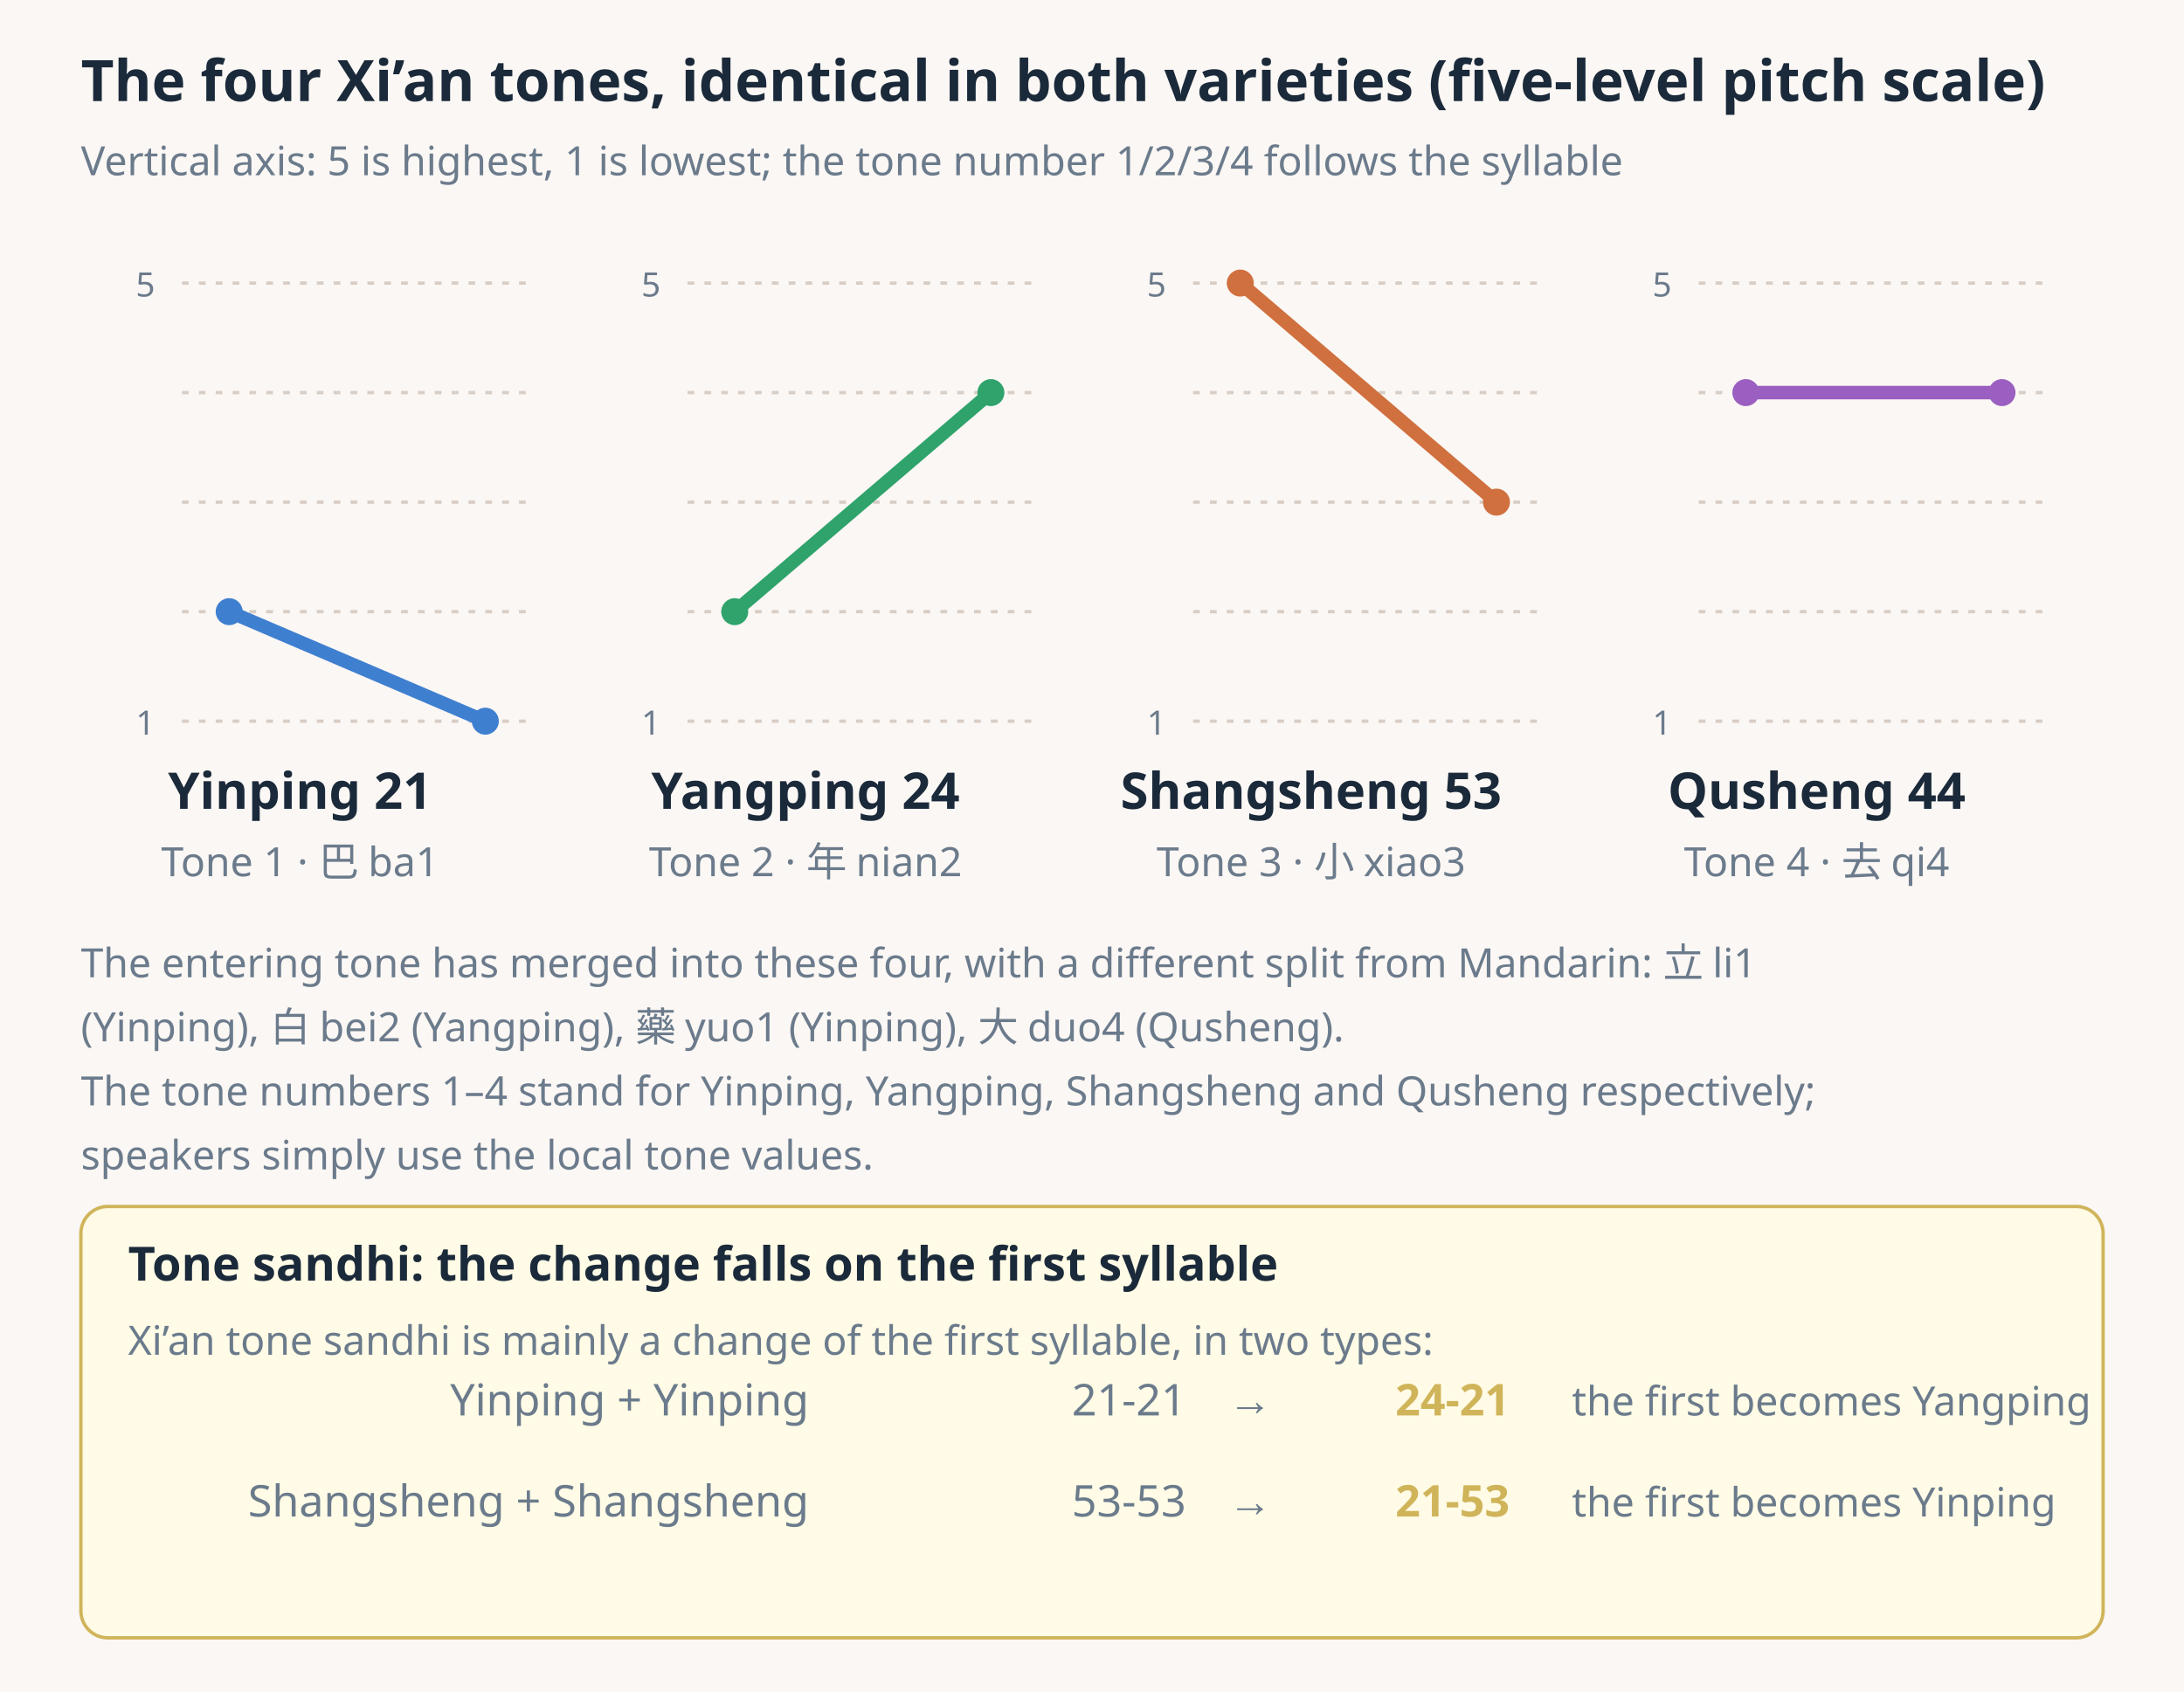
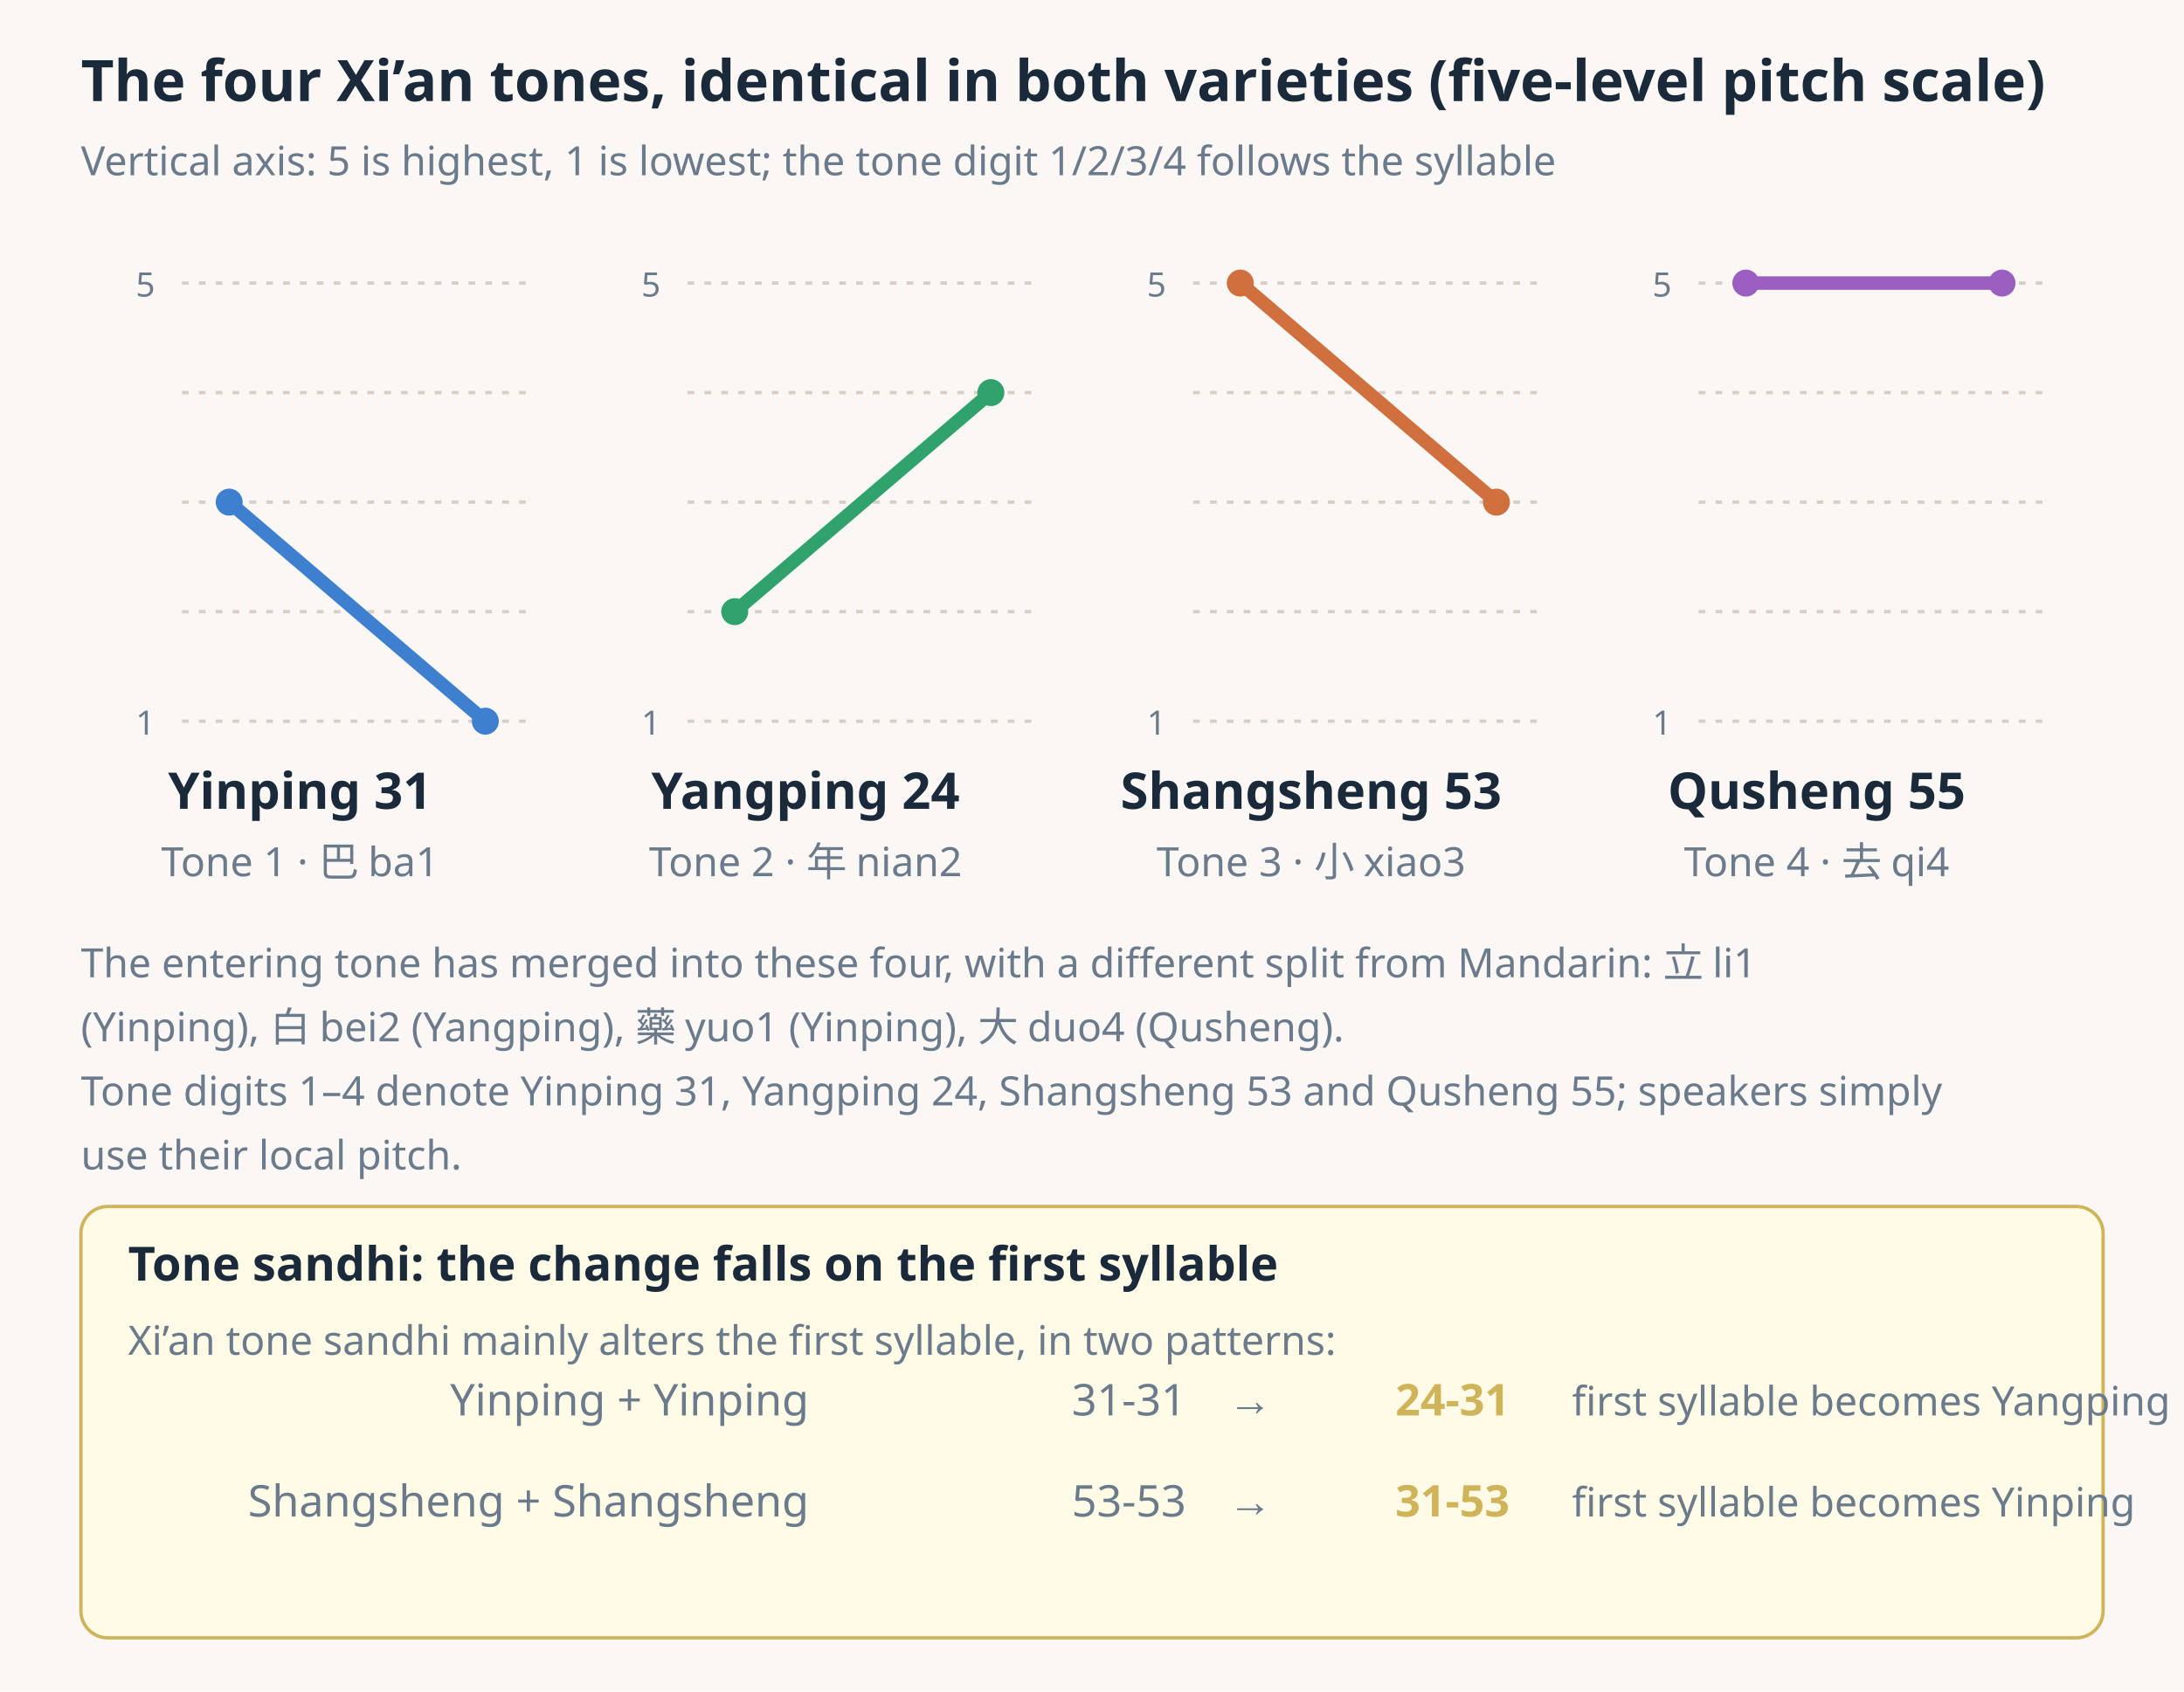
<svg xmlns="http://www.w3.org/2000/svg" width="648" height="502" viewBox="0 0 648 502" font-family="'Noto Sans','Helvetica Neue',Arial,'Noto Sans SC',sans-serif">
  <rect width="648" height="502" fill="#FBF7F4" />
  <text x="24" y="30" font-size="17" fill="#1b2a3a" font-weight="bold" text-anchor="start">The four Xi’an tones, identical in both varieties (five-level pitch scale)</text>
-   <text x="24" y="52" font-size="12" fill="#6b7b8c" font-weight="normal" text-anchor="start">Vertical axis: 5 is highest, 1 is lowest; the tone number 1/2/3/4 follows the syllable</text>
+   <text x="24" y="52" font-size="12" fill="#6b7b8c" font-weight="normal" text-anchor="start">Vertical axis: 5 is highest, 1 is lowest; the tone digit 1/2/3/4 follows the syllable</text>
  <line x1="54" y1="214" x2="158" y2="214" stroke="#d8cec6" stroke-dasharray="2 3" />
  <line x1="54" y1="181.5" x2="158" y2="181.5" stroke="#d8cec6" stroke-dasharray="2 3" />
  <line x1="54" y1="149" x2="158" y2="149" stroke="#d8cec6" stroke-dasharray="2 3" />
  <line x1="54" y1="116.5" x2="158" y2="116.5" stroke="#d8cec6" stroke-dasharray="2 3" />
  <line x1="54" y1="84" x2="158" y2="84" stroke="#d8cec6" stroke-dasharray="2 3" />
  <text x="46" y="88" font-size="10" fill="#6b7b8c" font-weight="normal" text-anchor="end">5</text>
  <text x="46" y="218" font-size="10" fill="#6b7b8c" font-weight="normal" text-anchor="end">1</text>
-   <line x1="68" y1="181.5" x2="144" y2="214" stroke="#3f7fd0" stroke-width="4" stroke-linecap="round" />
-   <circle cx="68" cy="181.5" r="4" fill="#3f7fd0" />
+   <line x1="68" y1="149" x2="144" y2="214" stroke="#3f7fd0" stroke-width="4" stroke-linecap="round" />
+   <circle cx="68" cy="149" r="4" fill="#3f7fd0" />
  <circle cx="144" cy="214" r="4" fill="#3f7fd0" />
-   <text x="89" y="240" font-size="15" fill="#1b2a3a" font-weight="bold" text-anchor="middle">Yinping 21</text>
+   <text x="89" y="240" font-size="15" fill="#1b2a3a" font-weight="bold" text-anchor="middle">Yinping 31</text>
  <text x="89" y="260" font-size="12" fill="#6b7b8c" font-weight="normal" text-anchor="middle">Tone 1 · 巴 ba1</text>
  <line x1="204" y1="214" x2="308" y2="214" stroke="#d8cec6" stroke-dasharray="2 3" />
  <line x1="204" y1="181.5" x2="308" y2="181.5" stroke="#d8cec6" stroke-dasharray="2 3" />
  <line x1="204" y1="149" x2="308" y2="149" stroke="#d8cec6" stroke-dasharray="2 3" />
  <line x1="204" y1="116.5" x2="308" y2="116.5" stroke="#d8cec6" stroke-dasharray="2 3" />
  <line x1="204" y1="84" x2="308" y2="84" stroke="#d8cec6" stroke-dasharray="2 3" />
  <text x="196" y="88" font-size="10" fill="#6b7b8c" font-weight="normal" text-anchor="end">5</text>
  <text x="196" y="218" font-size="10" fill="#6b7b8c" font-weight="normal" text-anchor="end">1</text>
  <line x1="218" y1="181.5" x2="294" y2="116.5" stroke="#2fa36b" stroke-width="4" stroke-linecap="round" />
  <circle cx="218" cy="181.5" r="4" fill="#2fa36b" />
  <circle cx="294" cy="116.5" r="4" fill="#2fa36b" />
  <text x="239" y="240" font-size="15" fill="#1b2a3a" font-weight="bold" text-anchor="middle">Yangping 24</text>
  <text x="239" y="260" font-size="12" fill="#6b7b8c" font-weight="normal" text-anchor="middle">Tone 2 · 年 nian2</text>
  <line x1="354" y1="214" x2="458" y2="214" stroke="#d8cec6" stroke-dasharray="2 3" />
  <line x1="354" y1="181.5" x2="458" y2="181.5" stroke="#d8cec6" stroke-dasharray="2 3" />
  <line x1="354" y1="149" x2="458" y2="149" stroke="#d8cec6" stroke-dasharray="2 3" />
  <line x1="354" y1="116.5" x2="458" y2="116.5" stroke="#d8cec6" stroke-dasharray="2 3" />
  <line x1="354" y1="84" x2="458" y2="84" stroke="#d8cec6" stroke-dasharray="2 3" />
  <text x="346" y="88" font-size="10" fill="#6b7b8c" font-weight="normal" text-anchor="end">5</text>
  <text x="346" y="218" font-size="10" fill="#6b7b8c" font-weight="normal" text-anchor="end">1</text>
  <line x1="368" y1="84" x2="444" y2="149" stroke="#d0703f" stroke-width="4" stroke-linecap="round" />
  <circle cx="368" cy="84" r="4" fill="#d0703f" />
  <circle cx="444" cy="149" r="4" fill="#d0703f" />
  <text x="389" y="240" font-size="15" fill="#1b2a3a" font-weight="bold" text-anchor="middle">Shangsheng 53</text>
  <text x="389" y="260" font-size="12" fill="#6b7b8c" font-weight="normal" text-anchor="middle">Tone 3 · 小 xiao3</text>
  <line x1="504" y1="214" x2="608" y2="214" stroke="#d8cec6" stroke-dasharray="2 3" />
  <line x1="504" y1="181.5" x2="608" y2="181.5" stroke="#d8cec6" stroke-dasharray="2 3" />
  <line x1="504" y1="149" x2="608" y2="149" stroke="#d8cec6" stroke-dasharray="2 3" />
  <line x1="504" y1="116.5" x2="608" y2="116.5" stroke="#d8cec6" stroke-dasharray="2 3" />
  <line x1="504" y1="84" x2="608" y2="84" stroke="#d8cec6" stroke-dasharray="2 3" />
  <text x="496" y="88" font-size="10" fill="#6b7b8c" font-weight="normal" text-anchor="end">5</text>
  <text x="496" y="218" font-size="10" fill="#6b7b8c" font-weight="normal" text-anchor="end">1</text>
-   <line x1="518" y1="116.5" x2="594" y2="116.5" stroke="#9a5fc0" stroke-width="4" stroke-linecap="round" />
-   <circle cx="518" cy="116.5" r="4" fill="#9a5fc0" />
-   <circle cx="594" cy="116.5" r="4" fill="#9a5fc0" />
-   <text x="539" y="240" font-size="15" fill="#1b2a3a" font-weight="bold" text-anchor="middle">Qusheng 44</text>
+   <line x1="518" y1="84" x2="594" y2="84" stroke="#9a5fc0" stroke-width="4" stroke-linecap="round" />
+   <circle cx="518" cy="84" r="4" fill="#9a5fc0" />
+   <circle cx="594" cy="84" r="4" fill="#9a5fc0" />
+   <text x="539" y="240" font-size="15" fill="#1b2a3a" font-weight="bold" text-anchor="middle">Qusheng 55</text>
  <text x="539" y="260" font-size="12" fill="#6b7b8c" font-weight="normal" text-anchor="middle">Tone 4 · 去 qi4</text>
  <text x="24" y="290" font-size="12" fill="#6b7b8c" font-weight="normal" text-anchor="start">The entering tone has merged into these four, with a different split from Mandarin: 立 li1</text>
  <text x="24" y="309" font-size="12" fill="#6b7b8c" font-weight="normal" text-anchor="start">(Yinping), 白 bei2 (Yangping), 藥 yuo1 (Yinping), 大 duo4 (Qusheng).</text>
-   <text x="24" y="328" font-size="12" fill="#6b7b8c" font-weight="normal" text-anchor="start">The tone numbers 1–4 stand for Yinping, Yangping, Shangsheng and Qusheng respectively;</text>
-   <text x="24" y="347" font-size="12" fill="#6b7b8c" font-weight="normal" text-anchor="start">speakers simply use the local tone values.</text>
+   <text x="24" y="328" font-size="12" fill="#6b7b8c" font-weight="normal" text-anchor="start">Tone digits 1–4 denote Yinping 31, Yangping 24, Shangsheng 53 and Qusheng 55; speakers simply</text>
+   <text x="24" y="347" font-size="12" fill="#6b7b8c" font-weight="normal" text-anchor="start">use their local pitch.</text>
  <rect x="24" y="358" width="600" height="128" rx="8" fill="#fffbe6" stroke="#d0b45a" />
  <text x="38" y="380" font-size="14" fill="#1b2a3a" font-weight="bold" text-anchor="start">Tone sandhi: the change falls on the first syllable</text>
-   <text x="38" y="402" font-size="12" fill="#6b7b8c" font-weight="normal" text-anchor="start">Xi’an tone sandhi is mainly a change of the first syllable, in two types:</text>
+   <text x="38" y="402" font-size="12" fill="#6b7b8c" font-weight="normal" text-anchor="start">Xi’an tone sandhi mainly alters the first syllable, in two patterns:</text>
  <text x="240" y="420" font-size="13" fill="#6b7b8c" font-weight="normal" text-anchor="end">Yinping + Yinping</text>
-   <text x="318" y="420" font-size="13" fill="#6b7b8c" font-weight="normal" text-anchor="start">21-21</text>
+   <text x="318" y="420" font-size="13" fill="#6b7b8c" font-weight="normal" text-anchor="start">31-31</text>
  <text x="364.4" y="420" font-size="13" fill="#6b7b8c" font-weight="normal" text-anchor="start">→</text>
-   <text x="414" y="420" font-size="13" fill="#d0b45a" font-weight="bold" text-anchor="start">24-21</text>
-   <text x="466.4" y="420" font-size="12" fill="#6b7b8c" font-weight="normal" text-anchor="start">the first becomes Yangping</text>
+   <text x="414" y="420" font-size="13" fill="#d0b45a" font-weight="bold" text-anchor="start">24-31</text>
+   <text x="466.4" y="420" font-size="12" fill="#6b7b8c" font-weight="normal" text-anchor="start">first syllable becomes Yangping</text>
  <text x="240" y="450" font-size="13" fill="#6b7b8c" font-weight="normal" text-anchor="end">Shangsheng + Shangsheng</text>
  <text x="318" y="450" font-size="13" fill="#6b7b8c" font-weight="normal" text-anchor="start">53-53</text>
  <text x="364.4" y="450" font-size="13" fill="#6b7b8c" font-weight="normal" text-anchor="start">→</text>
-   <text x="414" y="450" font-size="13" fill="#d0b45a" font-weight="bold" text-anchor="start">21-53</text>
-   <text x="466.4" y="450" font-size="12" fill="#6b7b8c" font-weight="normal" text-anchor="start">the first becomes Yinping</text>
+   <text x="414" y="450" font-size="13" fill="#d0b45a" font-weight="bold" text-anchor="start">31-53</text>
+   <text x="466.4" y="450" font-size="12" fill="#6b7b8c" font-weight="normal" text-anchor="start">first syllable becomes Yinping</text>
</svg>
